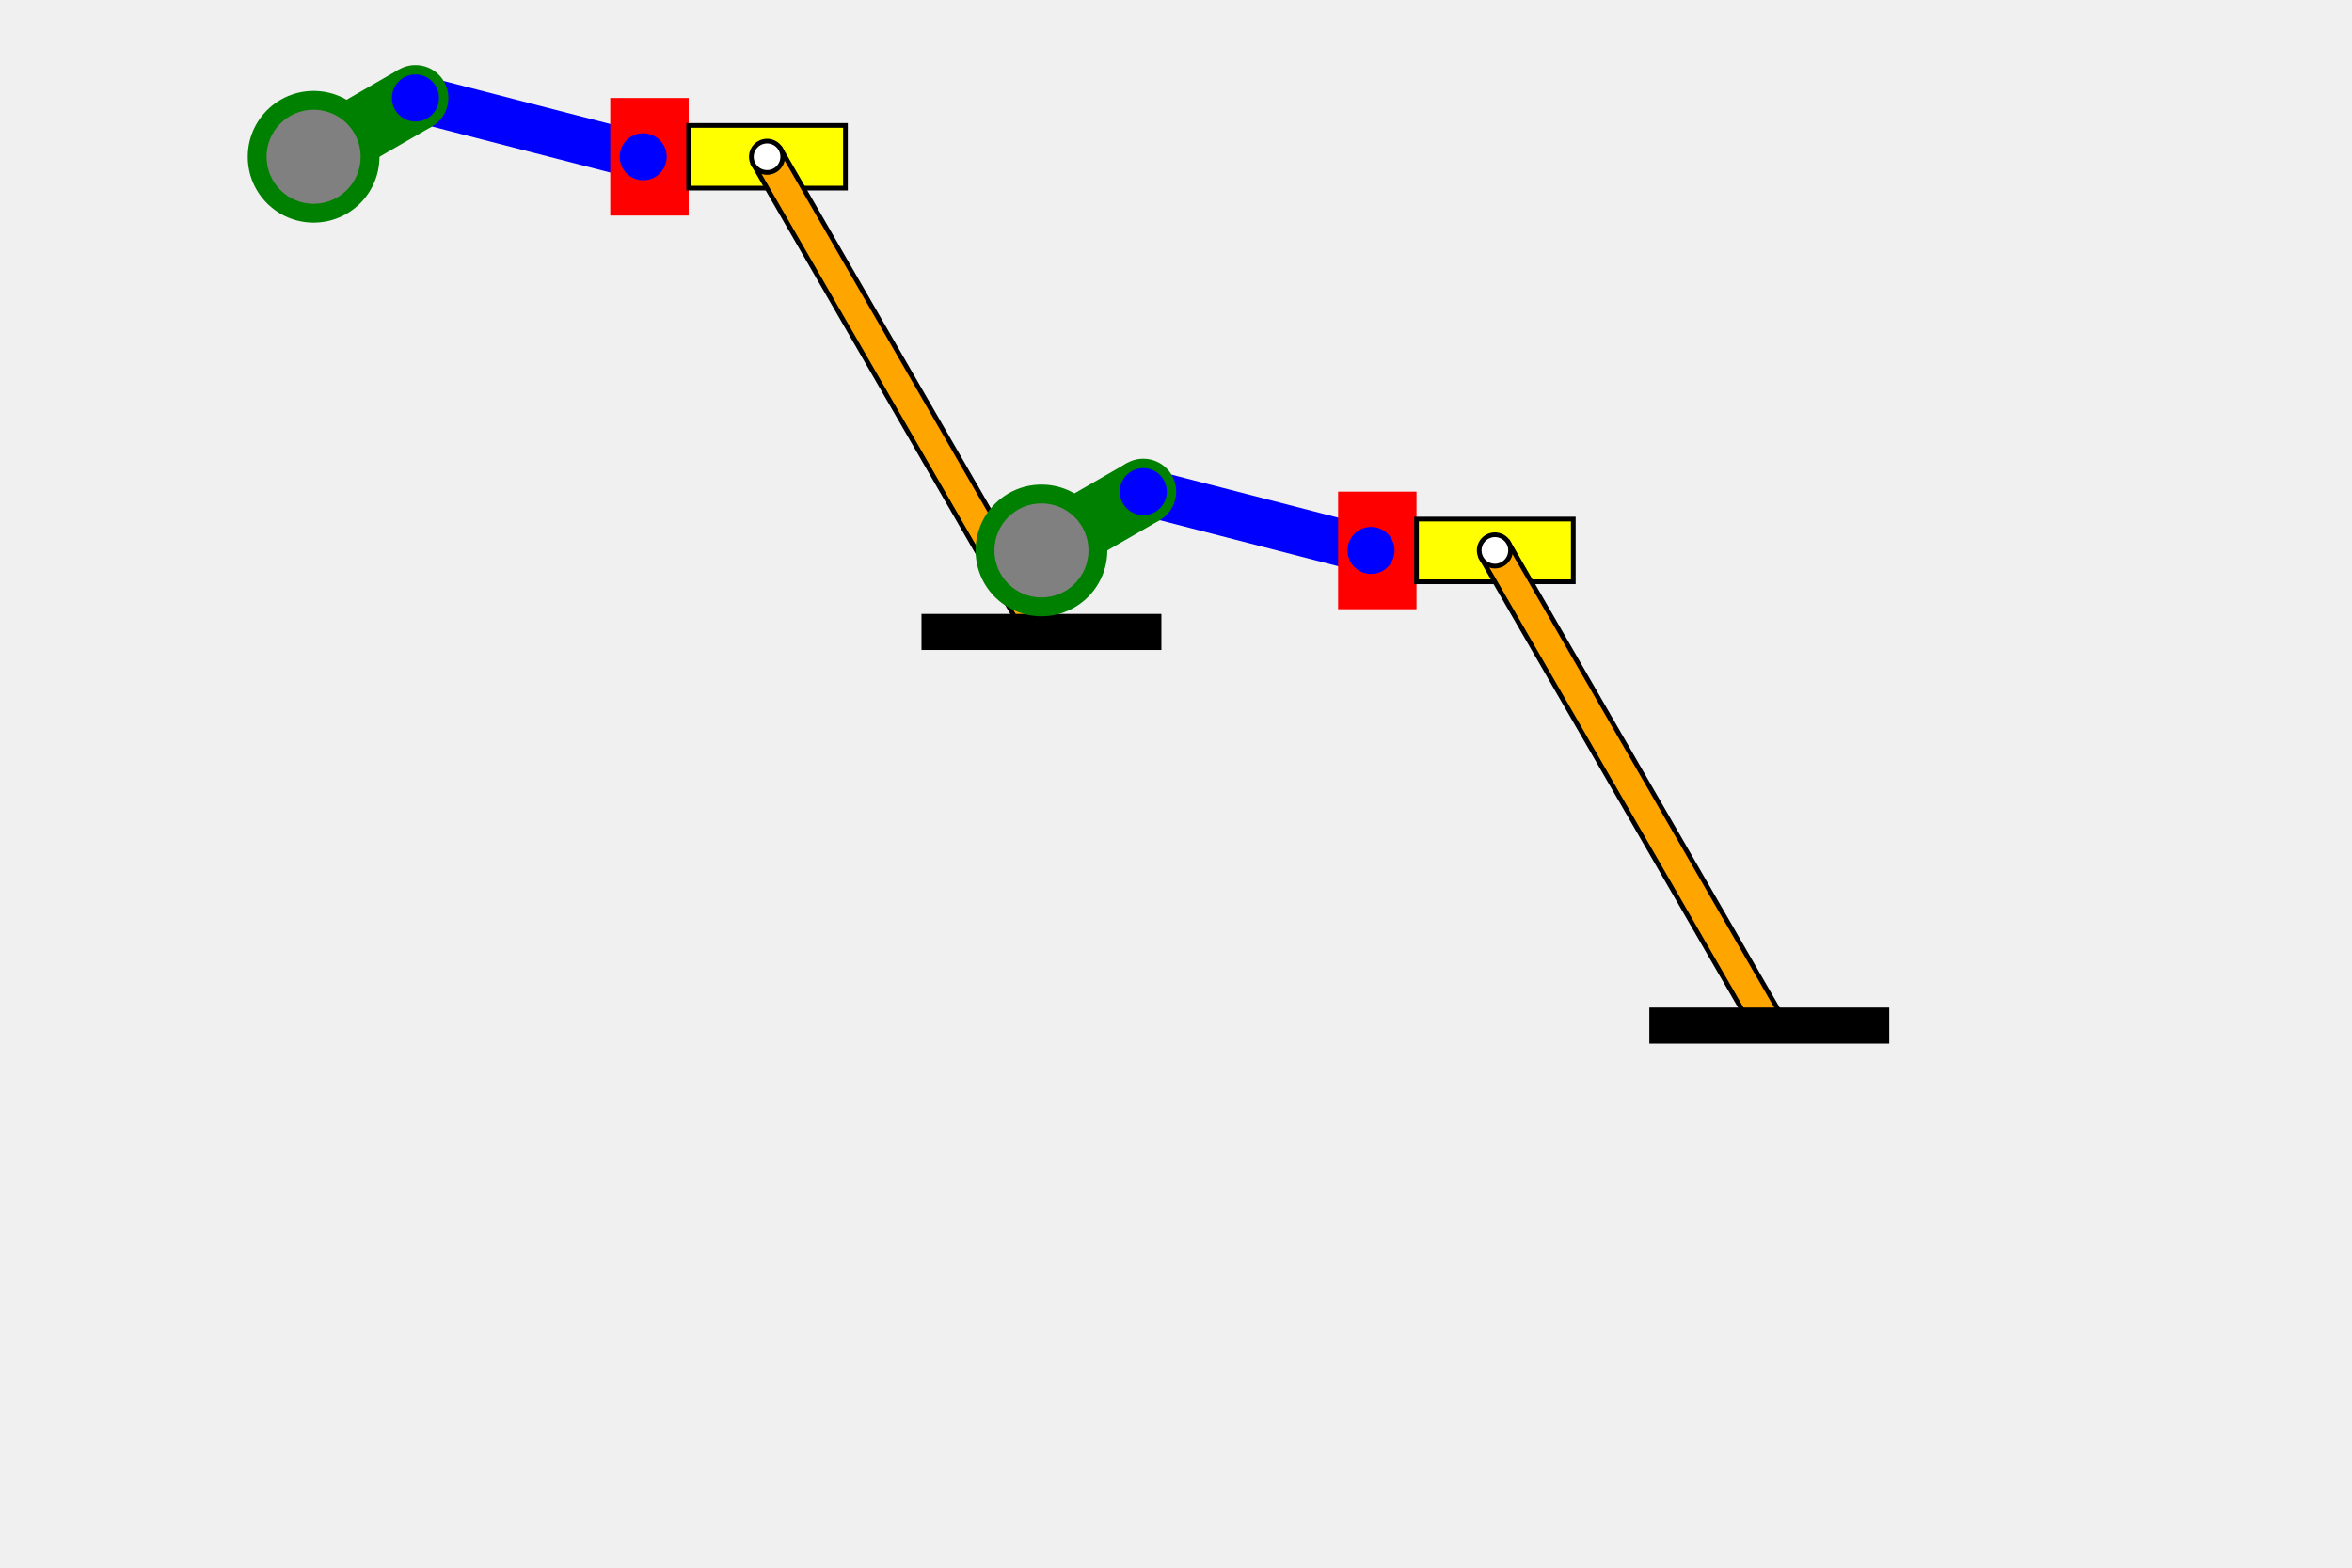
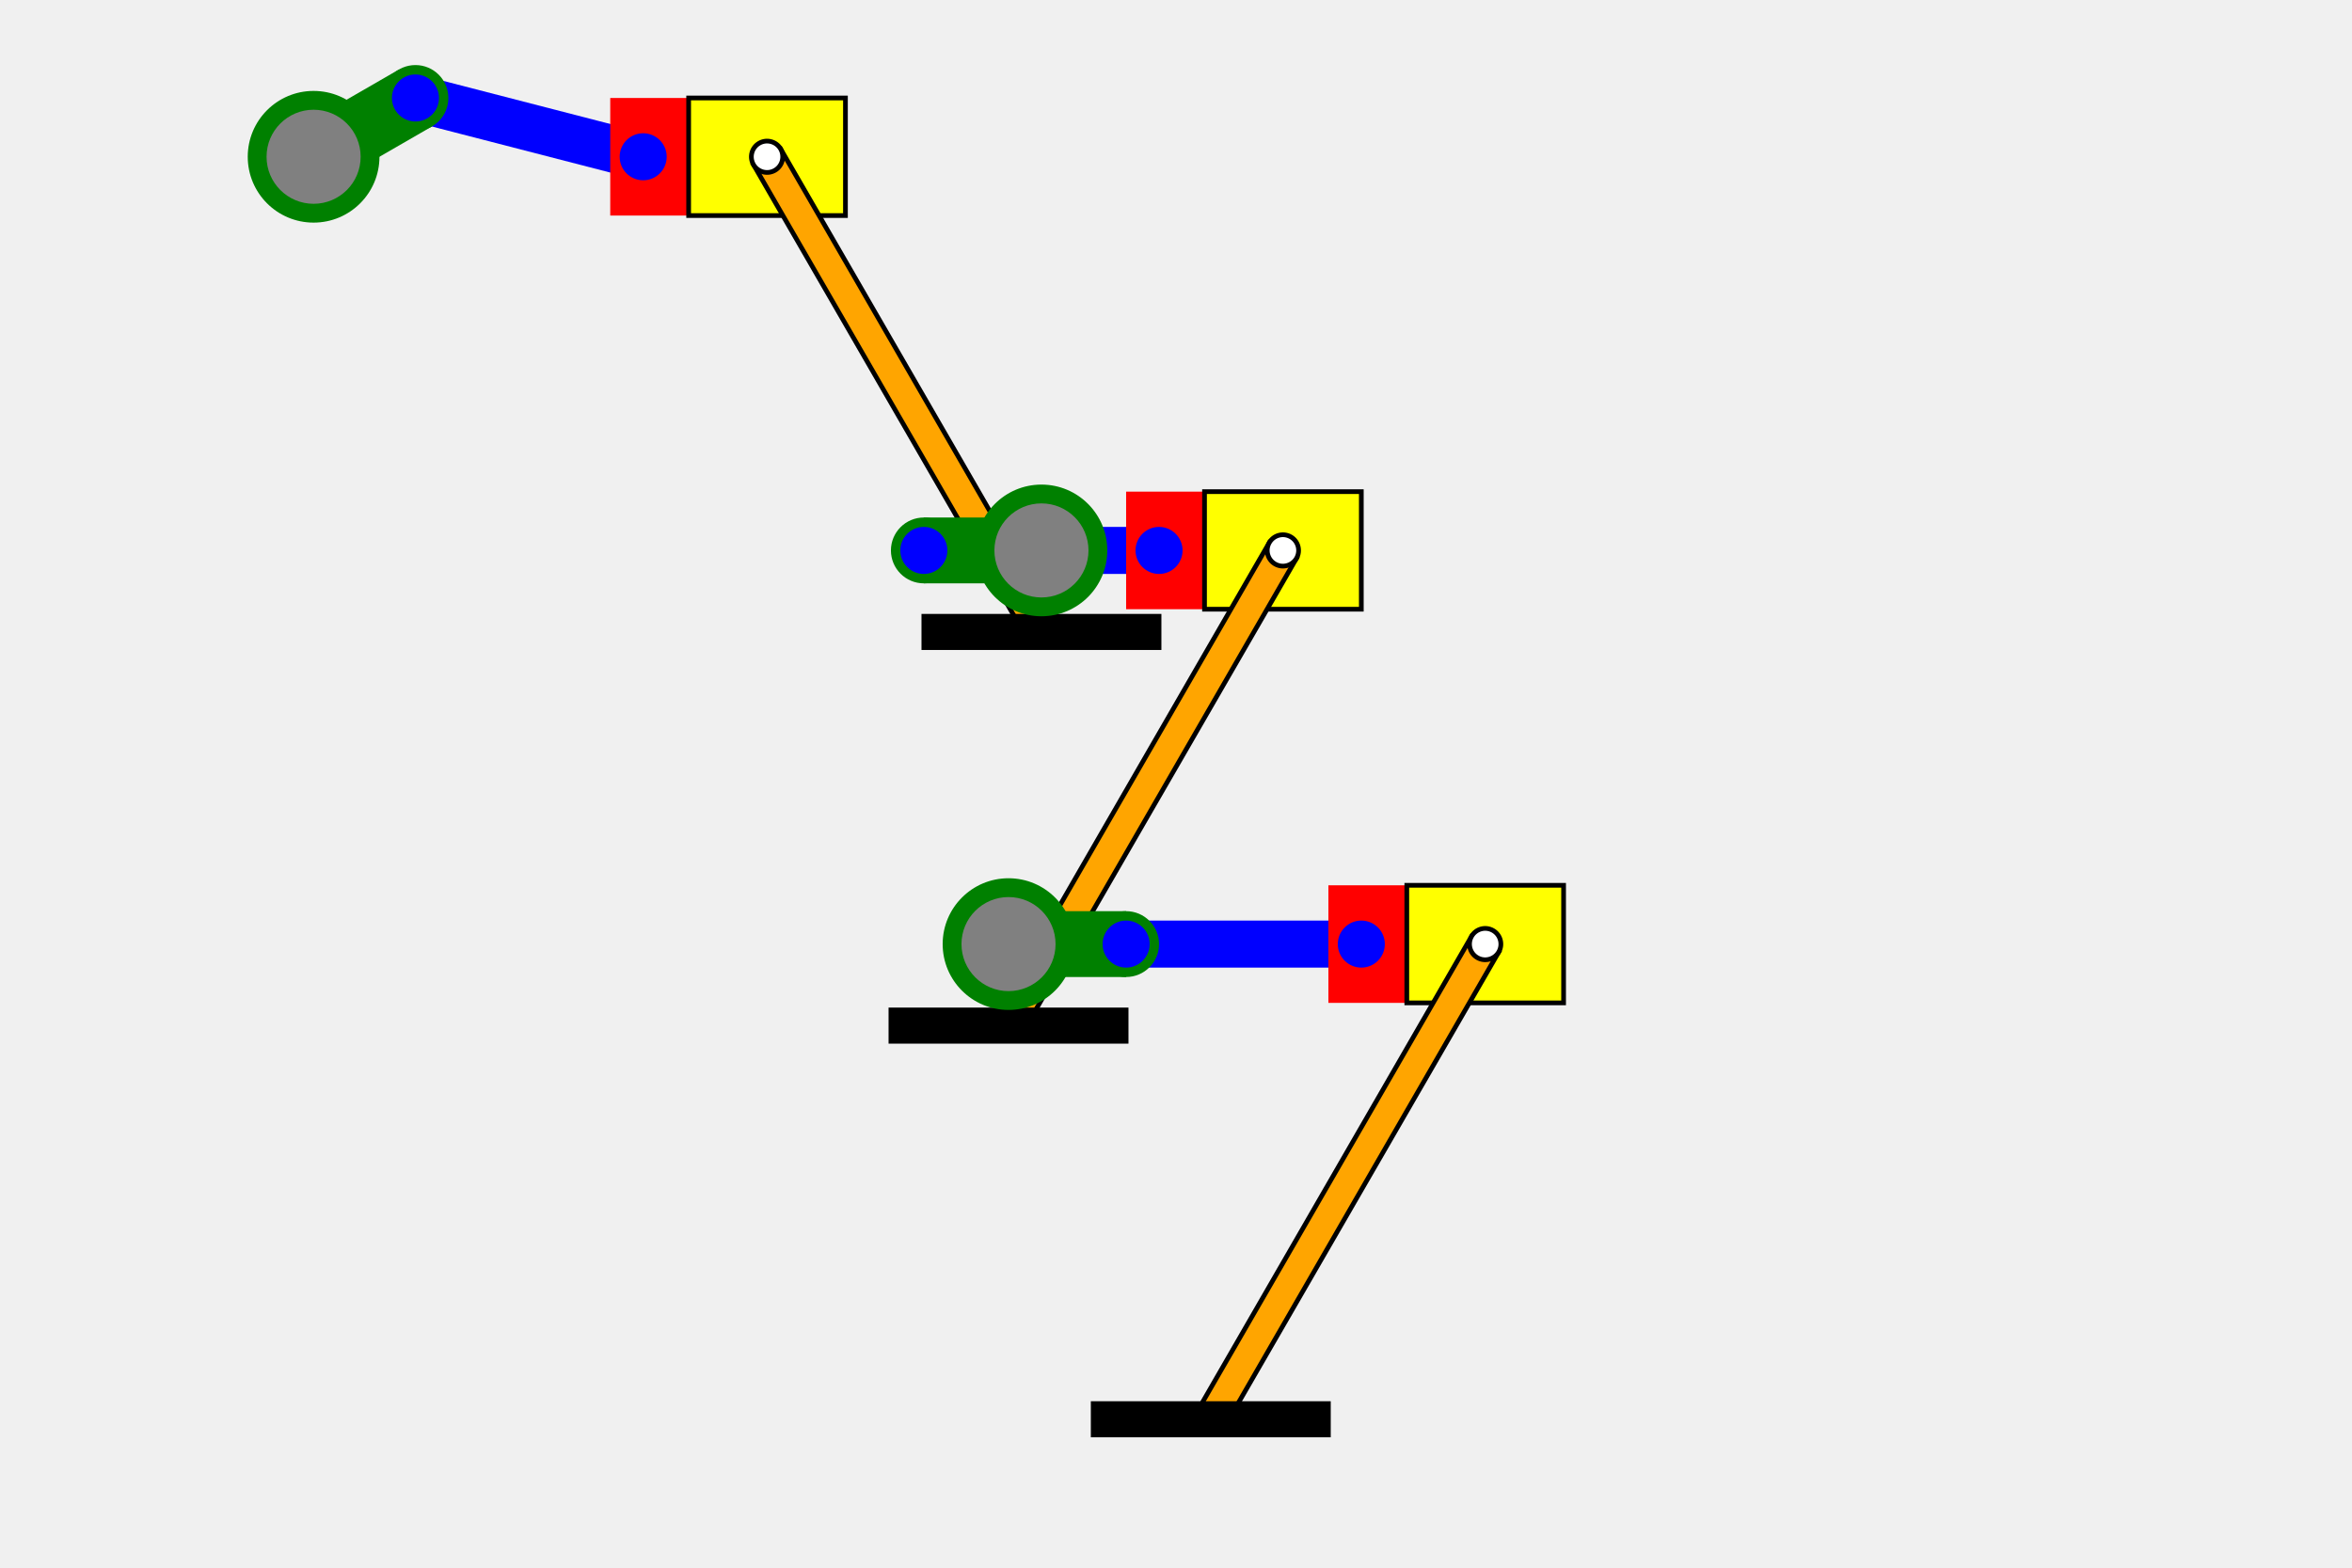
<svg xmlns="http://www.w3.org/2000/svg" style="background-color:white" width="1500" height="1000">
  <g transform="rotate(-90,200,100)">
    <rect x="237.5" y="149.952" width="150" height="30" fill="blue" transform="rotate(104.4775,237.5,164.9519)" />
    <rect x="162.5" y="289.189" width="75" height="50" fill="red" transform="rotate(0,0,0)" />
    <circle cx="200" cy="100" r="42" fill="green" />
    <circle cx="237.5" cy="164.952" r="21" fill="green" />
    <rect x="200" y="79" width="75" height="42" fill="green" transform="rotate(60,200,100)" />
    <circle cx="200" cy="100" r="30" fill="gray" />
    <circle cx="237.5" cy="164.952" r="15" fill="Blue" />
    <circle cx="200" cy="310.189" r="15" fill="Blue" />
  </g>
  <g>
-     <rect x="439.189" y="80" width="100" height="40" stroke="black" stroke-width="3" fill="yellow" />
+     <rect x="439.189" y="62.5" width="100" height="75" stroke="black" stroke-width="3" fill="yellow" />
  </g>
  <g transform="rotate(-30,489.1888,100)">
    <rect x="479.189" y="100" width="20" height="350" stroke="black" stroke-width="3" fill="orange" />
    <circle cx="489.189" cy="100" r="10" stroke="black" stroke-width="3" fill="white" />
  </g>
  <g>
    <rect x="589.189" y="393.109" width="150" height="20" stroke="black" stroke-width="3" fill="black" />
  </g>
  <g transform="rotate(-90,664.1888,351.1089)">
-     <rect x="701.689" y="401.061" width="150" height="30" fill="blue" transform="rotate(104.4775,701.6888,416.0608)" />
-     <rect x="626.689" y="540.298" width="75" height="50" fill="red" transform="rotate(0,0,0)" />
+     <rect x="664.189" y="261.109" width="150" height="30" fill="blue" transform="rotate(90,664.1888,276.1089)" />
+     <rect x="626.689" y="405.109" width="75" height="50" fill="red" transform="rotate(0,0,0)" />
    <circle cx="664.189" cy="351.109" r="42" fill="green" />
-     <circle cx="701.689" cy="416.061" r="21" fill="green" />
-     <rect x="664.189" y="330.109" width="75" height="42" fill="green" transform="rotate(60,664.1888,351.1089)" />
+     <circle cx="664.189" cy="276.109" r="21" fill="green" />
+     <rect x="664.189" y="330.109" width="75" height="42" fill="green" transform="rotate(-90,664.1888,351.1089)" />
    <circle cx="664.189" cy="351.109" r="30" fill="gray" />
-     <circle cx="701.689" cy="416.061" r="15" fill="Blue" />
-     <circle cx="664.189" cy="561.298" r="15" fill="Blue" />
+     <circle cx="664.189" cy="276.109" r="15" fill="Blue" />
+     <circle cx="664.189" cy="426.109" r="15" fill="Blue" />
  </g>
  <g>
-     <rect x="903.378" y="331.109" width="100" height="40" stroke="black" stroke-width="3" fill="yellow" />
+     <rect x="768.189" y="313.609" width="100" height="75" stroke="black" stroke-width="3" fill="yellow" />
  </g>
-   <g transform="rotate(-30,953.3776,351.1089)">
-     <rect x="943.378" y="351.109" width="20" height="350" stroke="black" stroke-width="3" fill="orange" />
-     <circle cx="953.378" cy="351.109" r="10" stroke="black" stroke-width="3" fill="white" />
+   <g transform="rotate(30,818.1888,351.1089)">
+     <rect x="808.189" y="351.109" width="20" height="350" stroke="black" stroke-width="3" fill="orange" />
+     <circle cx="818.189" cy="351.109" r="10" stroke="black" stroke-width="3" fill="white" />
  </g>
  <g>
-     <rect x="1053.378" y="644.218" width="150" height="20" stroke="black" stroke-width="3" fill="black" />
+     <rect x="568.189" y="644.218" width="150" height="20" stroke="black" stroke-width="3" fill="black" />
+   </g>
+   <g transform="rotate(-90,643.1888,602.2178)">
+     <rect x="643.189" y="662.218" width="150" height="30" fill="blue" transform="rotate(90,643.1888,677.2178)" />
+     <rect x="605.689" y="806.218" width="75" height="50" fill="red" transform="rotate(0,0,0)" />
+     <circle cx="643.189" cy="602.218" r="42" fill="green" />
+     <circle cx="643.189" cy="677.218" r="21" fill="green" />
+     <rect x="643.189" y="581.218" width="75" height="42" fill="green" transform="rotate(90,643.1888,602.2178)" />
+     <circle cx="643.189" cy="602.218" r="30" fill="gray" />
+     <circle cx="643.189" cy="677.218" r="15" fill="Blue" />
+     <circle cx="643.189" cy="827.218" r="15" fill="Blue" />
+   </g>
+   <g>
+     <rect x="897.189" y="564.718" width="100" height="75" stroke="black" stroke-width="3" fill="yellow" />
+   </g>
+   <g transform="rotate(30,947.1888,602.2178)">
+     <rect x="937.189" y="602.218" width="20" height="350" stroke="black" stroke-width="3" fill="orange" />
+     <circle cx="947.189" cy="602.218" r="10" stroke="black" stroke-width="3" fill="white" />
+   </g>
+   <g>
+     <rect x="697.189" y="895.327" width="150" height="20" stroke="black" stroke-width="3" fill="black" />
  </g>
</svg>
